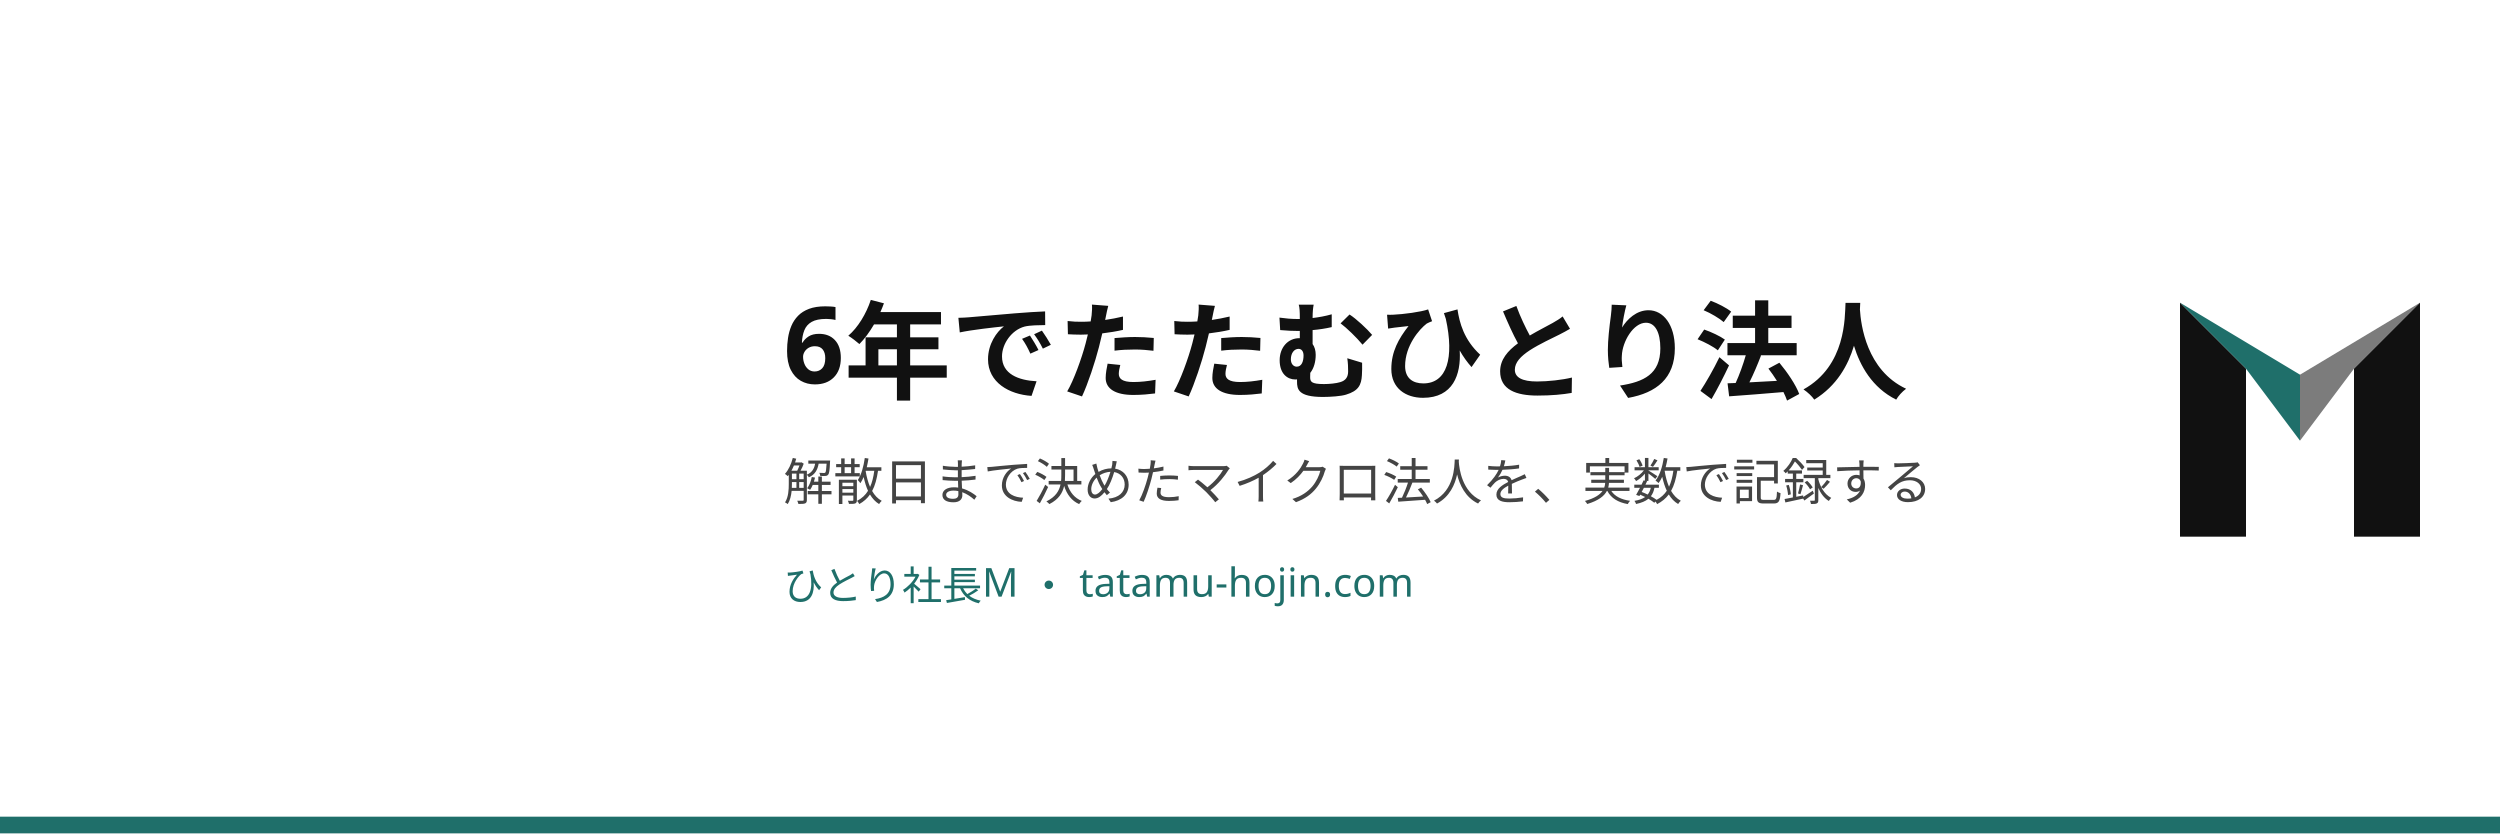
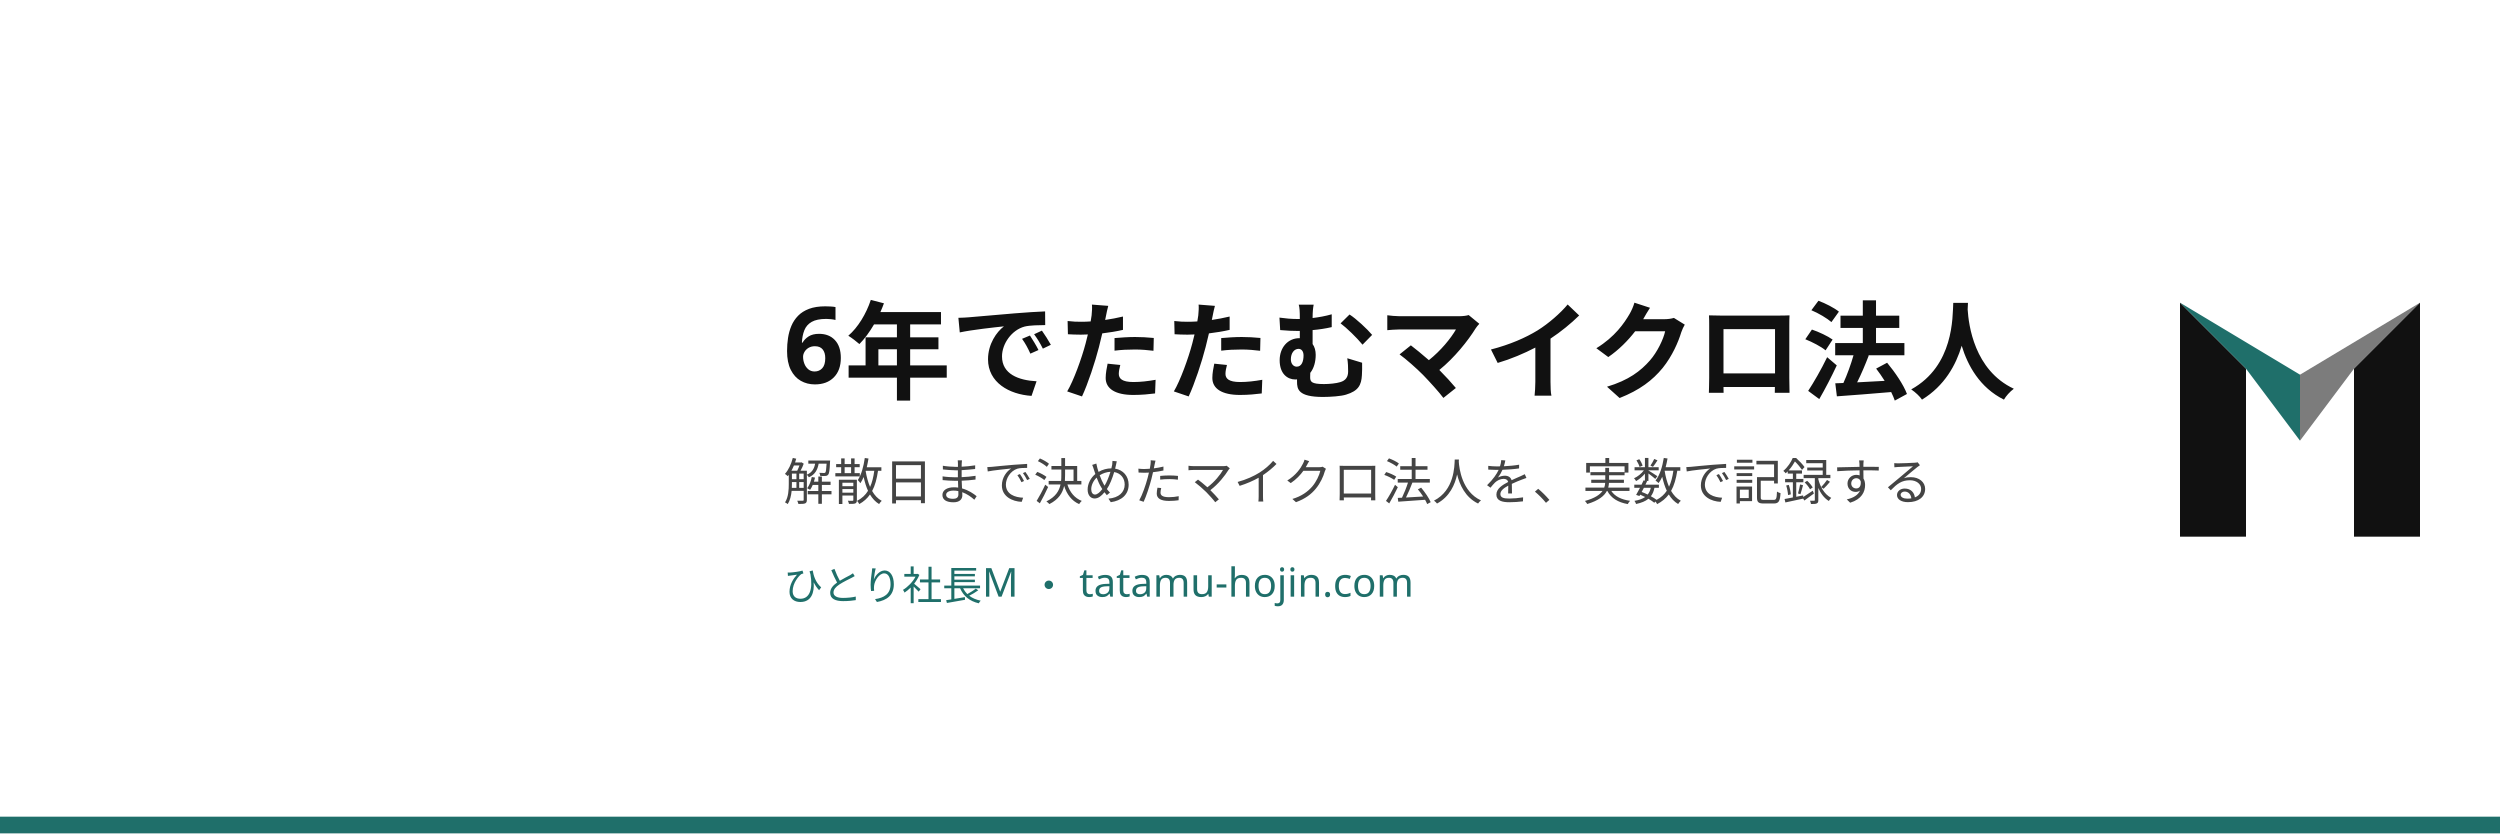
<svg xmlns="http://www.w3.org/2000/svg" width="1500" height="500" viewBox="0 0 1500 500">
  <rect width="1500" height="500" fill="#fff" />
  <rect y="490" width="1500" height="10" fill="#1f6f6a" />
  <g transform="translate(1290,160) scale(1.8)">
    <polygon points="10,90 10,12 32,34 32,90" fill="#111" />
    <polygon points="10,12 32,34 50,58 50,36" fill="#1f6f6a" />
    <polygon points="50,36 50,58 68,34 90,12" fill="#111" opacity=".55" />
    <polygon points="90,12 90,90 68,90 68,34" fill="#111" />
  </g>
-   <text x="470" y="230" font-family="'Hiragino Sans','Noto Sans JP','Yu Gothic UI',sans-serif" font-size="64" font-weight="700" fill="#111">6年でたたむひとり法人</text>
+   <text x="470" y="230" font-family="'Hiragino Sans','Noto Sans JP','Yu Gothic UI',sans-serif" font-size="64" font-weight="700" fill="#111">6年でたたむマイクロ法人</text>
  <text x="470" y="300" font-family="'Hiragino Sans','Noto Sans JP','Yu Gothic UI',sans-serif" font-size="30" fill="#444">解散日まで決めたマイクロ法人を、実数で記録する</text>
  <text x="470" y="360" font-family="'Hiragino Sans','Noto Sans JP','Yu Gothic UI',sans-serif" font-size="24" fill="#1f6f6a">ひとり社長M ・ tatamu-hojin.com</text>
</svg>
